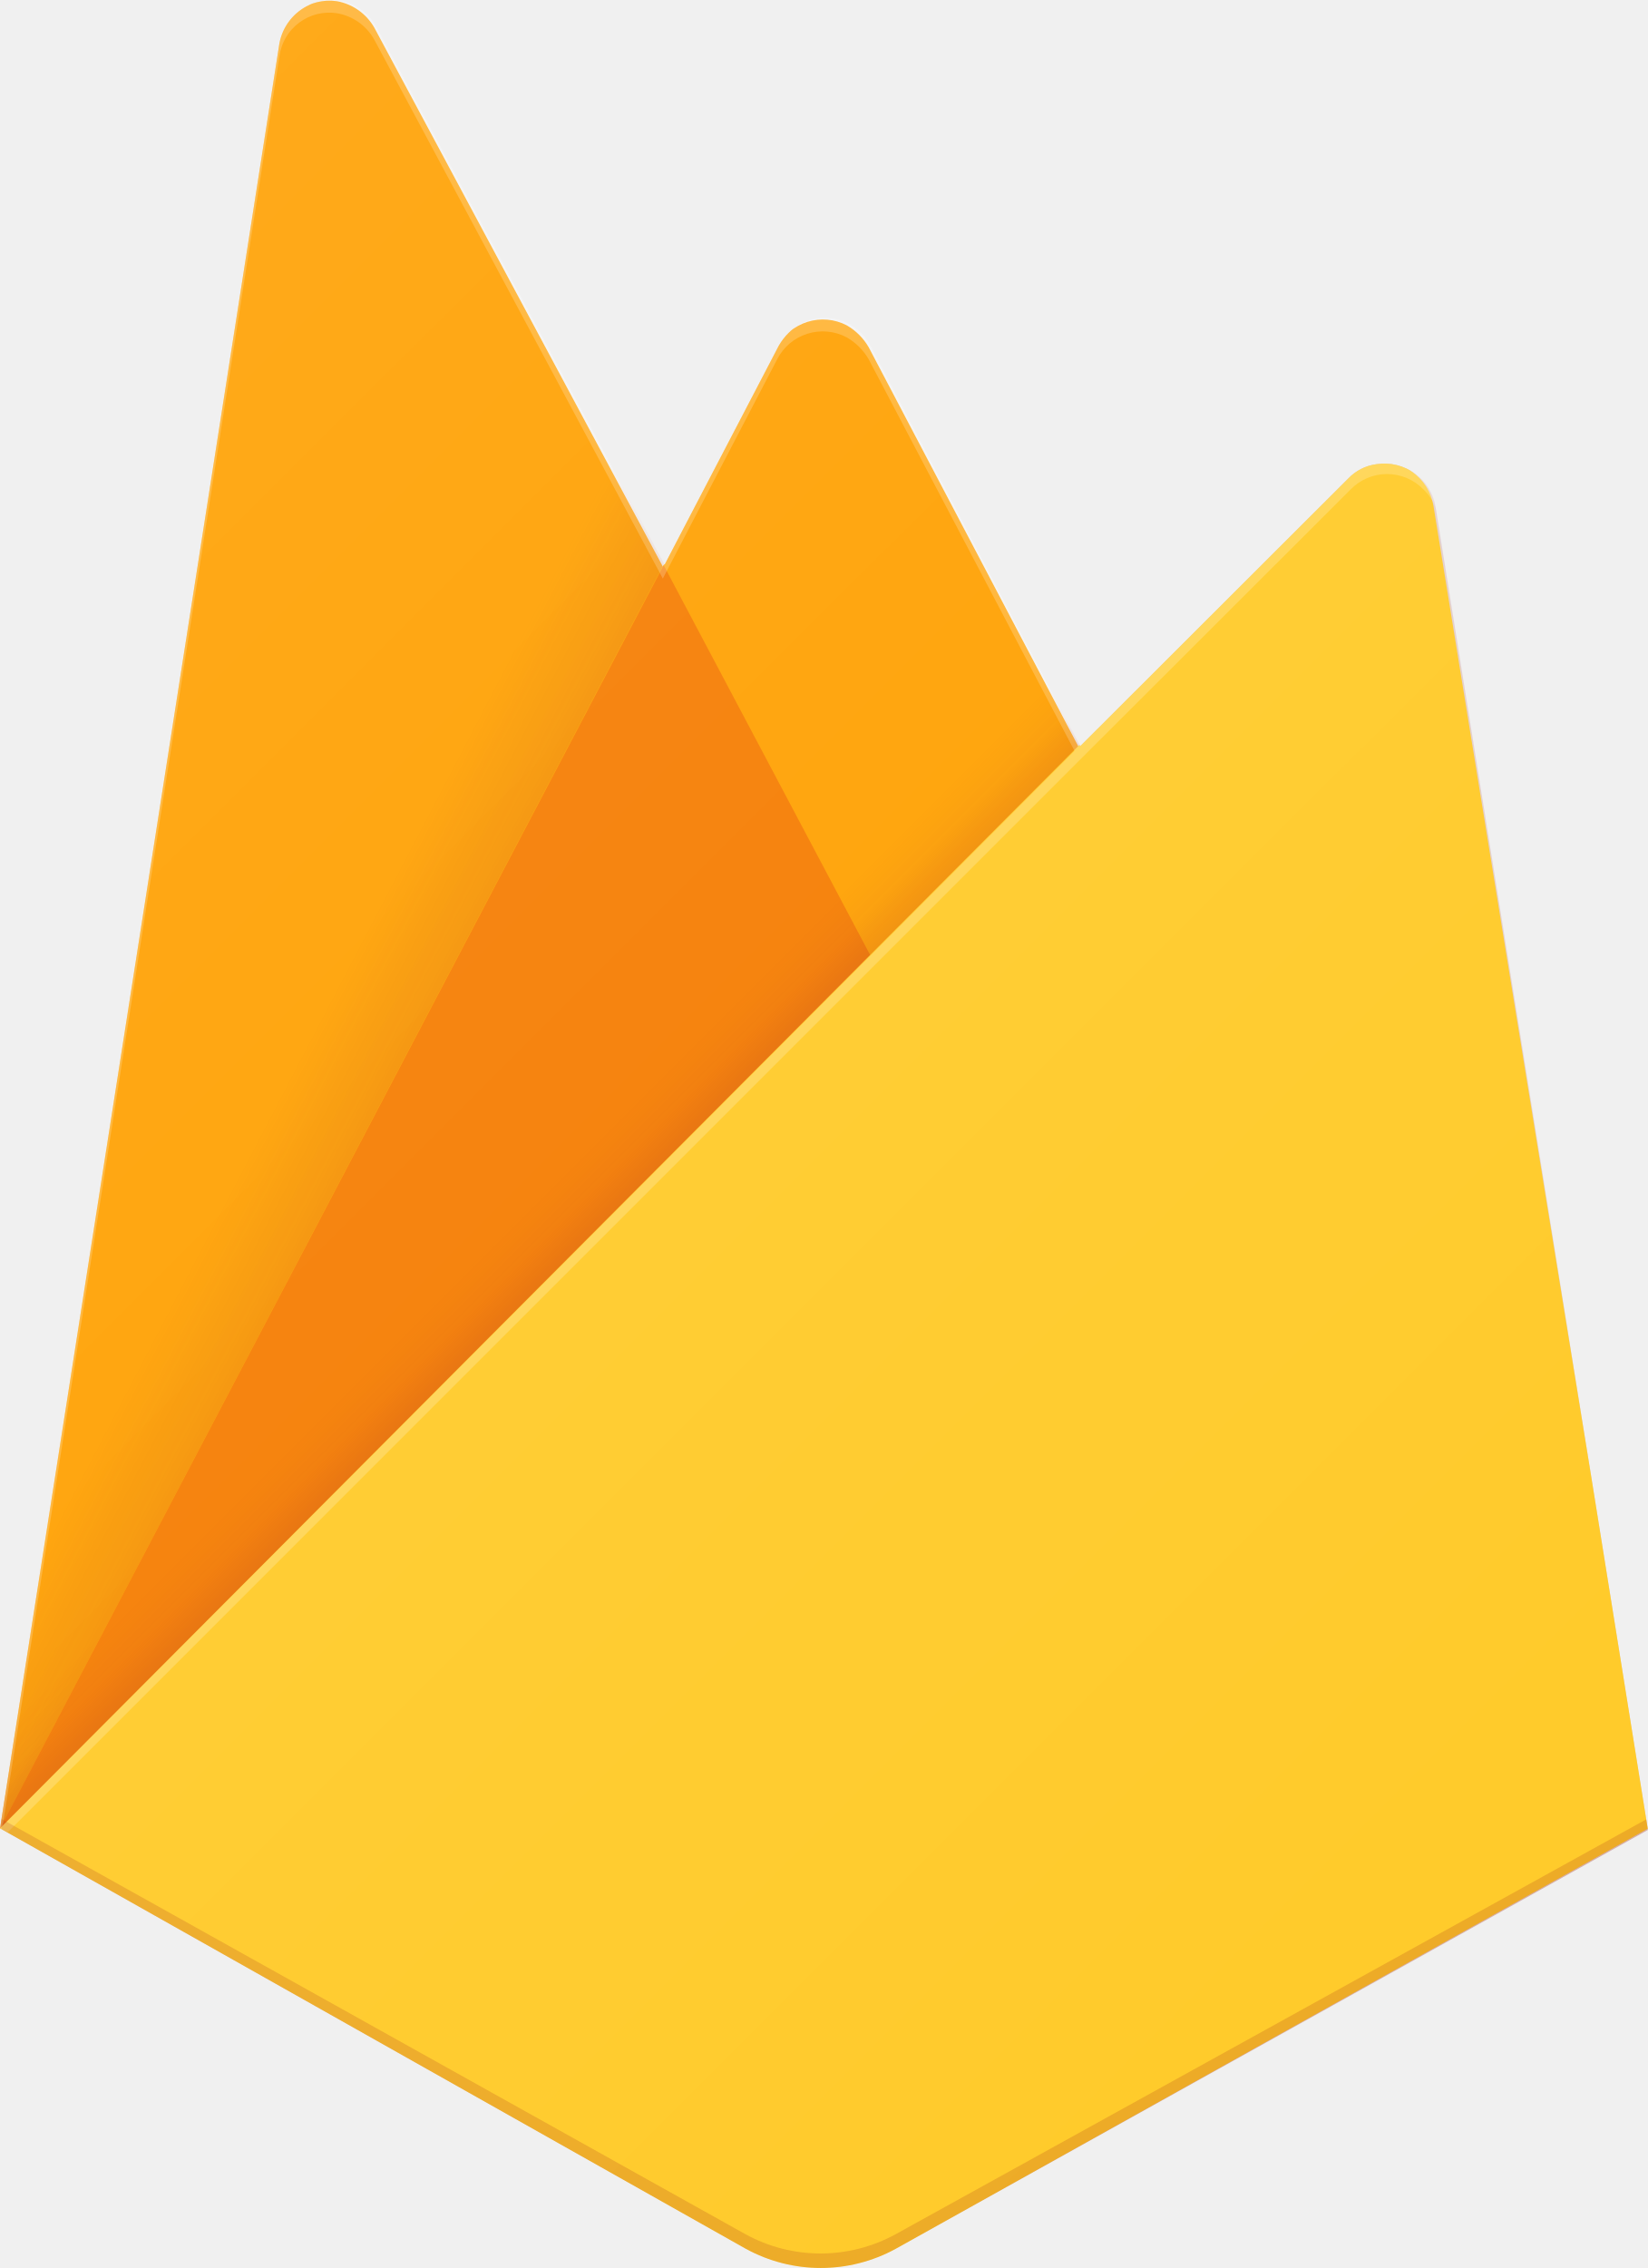
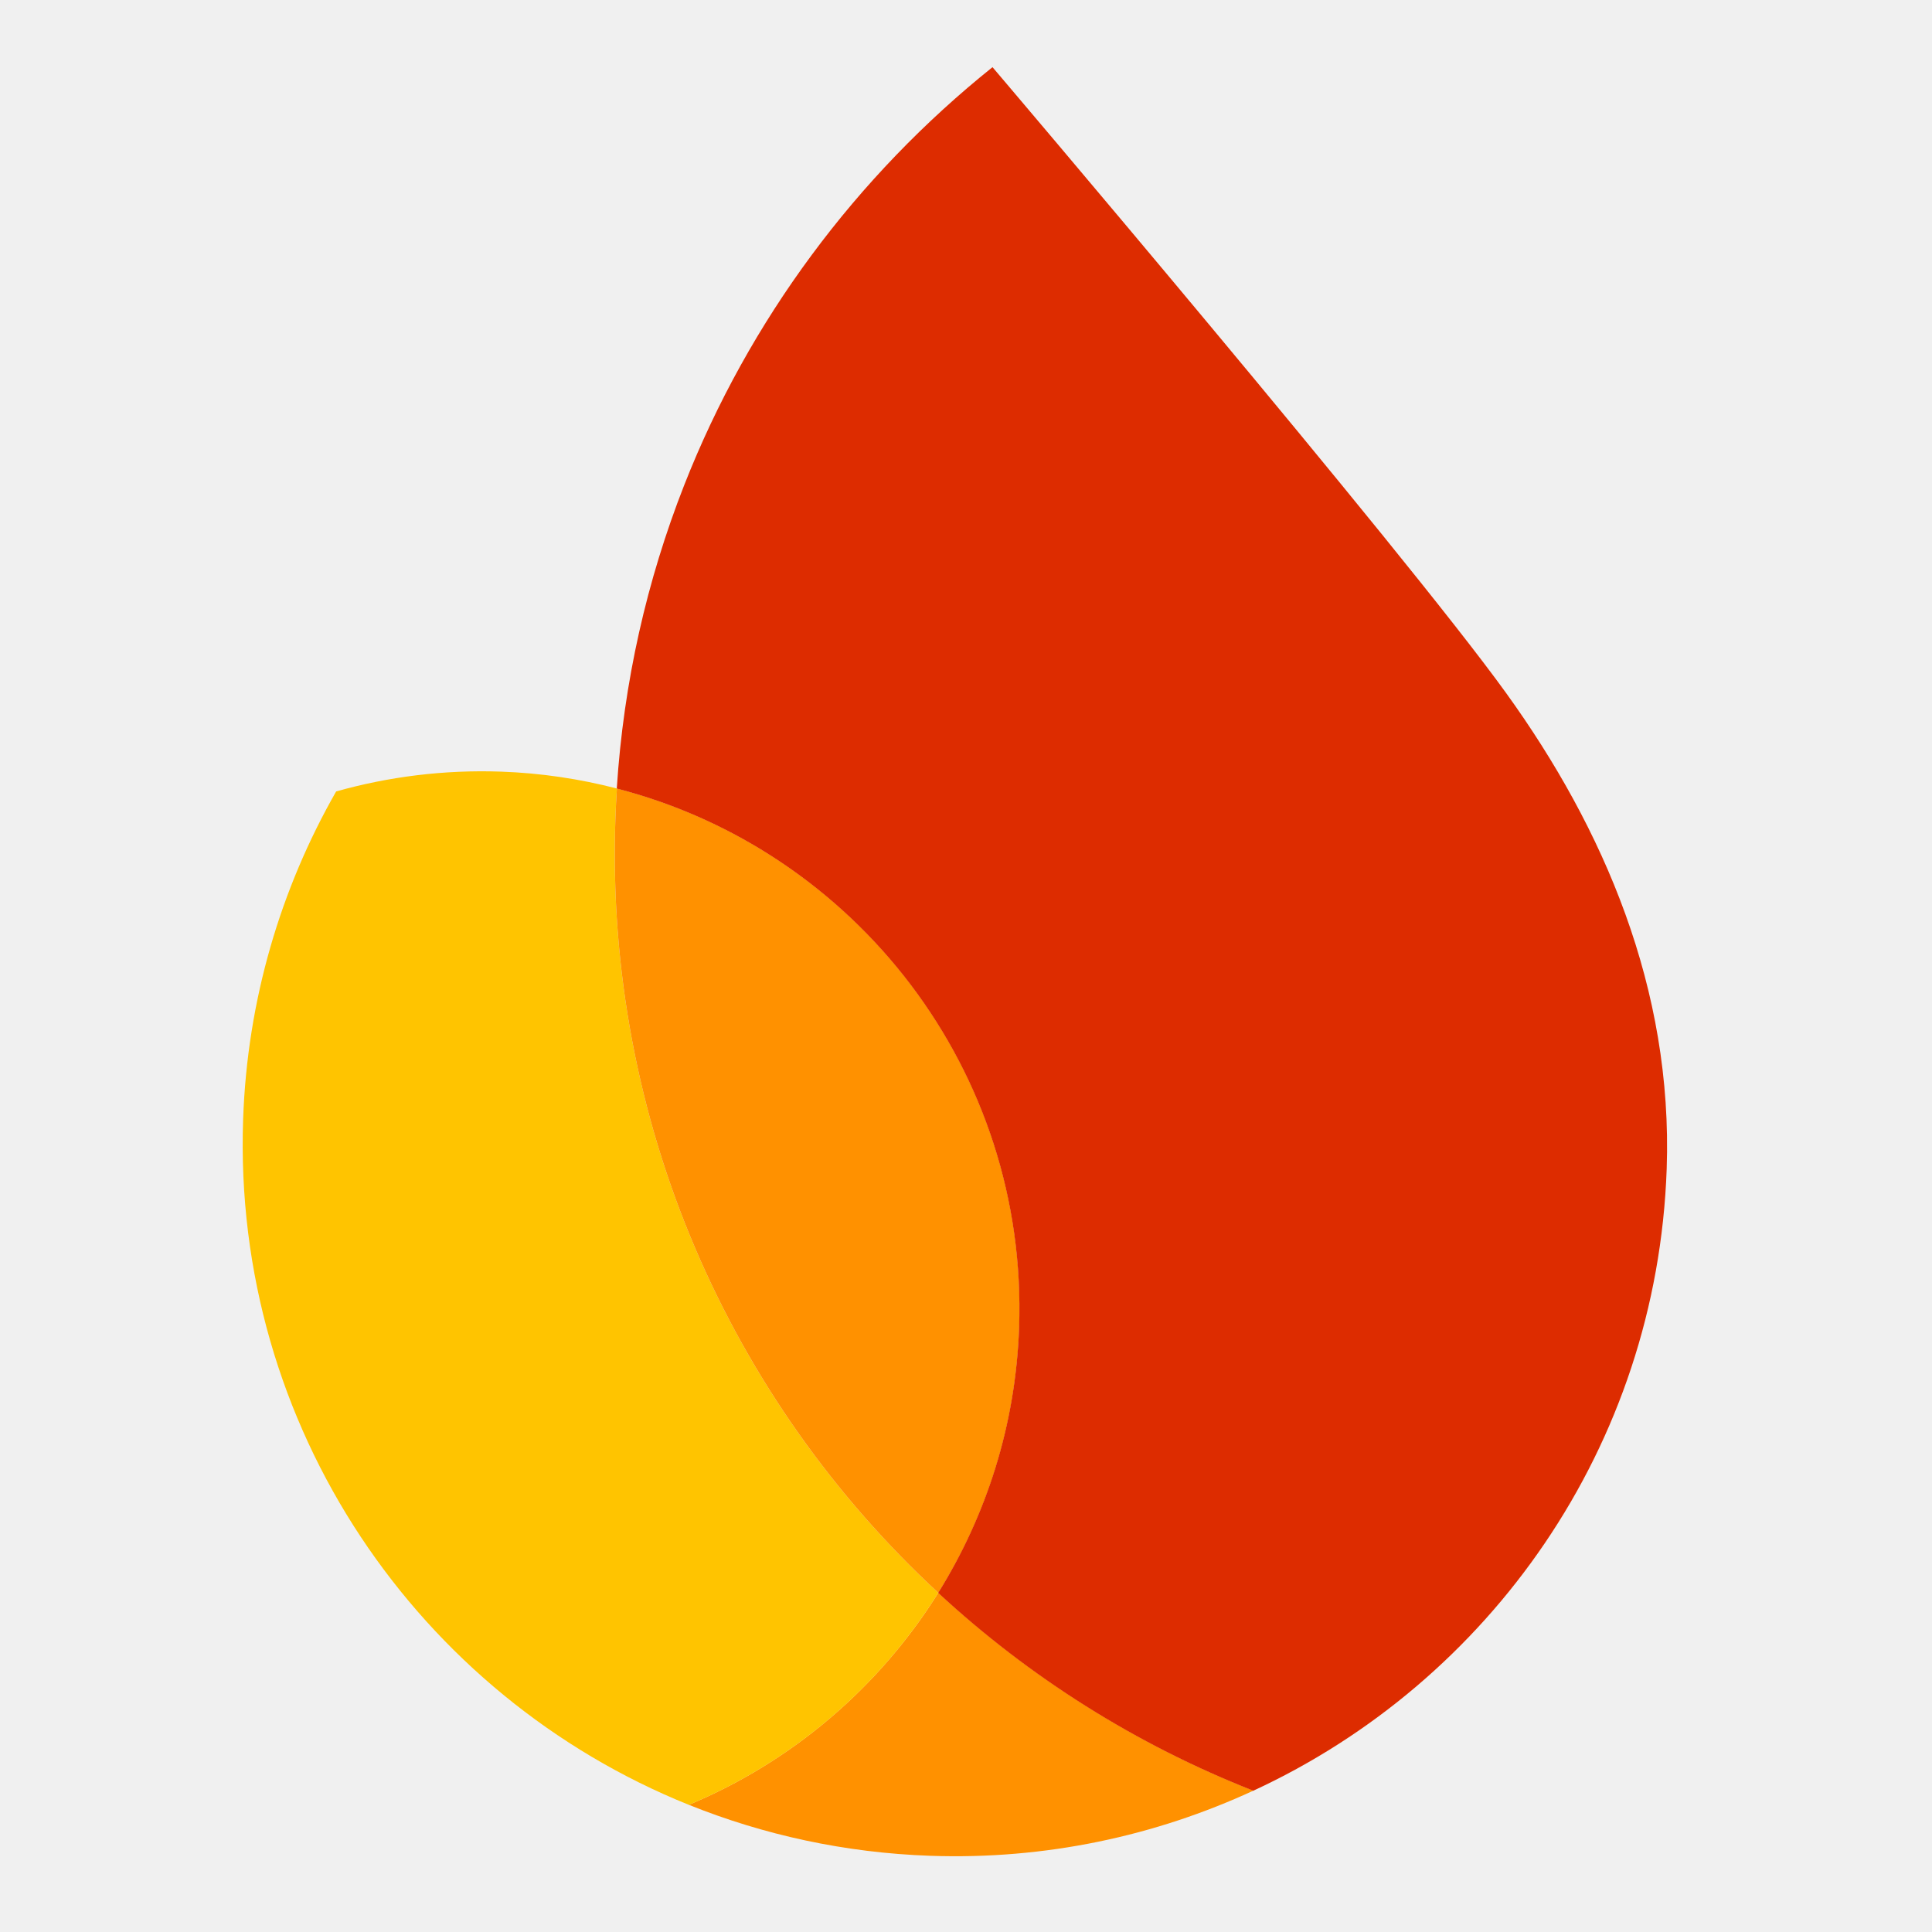
- <svg xmlns="http://www.w3.org/2000/svg" viewBox="0 0 10.144 13.958">
-   <defs>
-     <linearGradient id="b" x1="7.63" y1="-231.98" x2="5.24" y2="-233.23" gradientTransform="translate(0 265.99)" gradientUnits="userSpaceOnUse">
-       <stop offset="0" stop-color="#a52714" />
-       <stop offset=".4" stop-color="#a52714" stop-opacity=".5" />
-       <stop offset=".8" stop-color="#a52714" stop-opacity="0" />
-     </linearGradient>
-     <linearGradient id="c" x1="17.81" y1="-235.47" x2="16.74" y2="-236.54" gradientTransform="translate(0 265.99)" gradientUnits="userSpaceOnUse">
-       <stop offset="0" stop-color="#a52714" stop-opacity=".8" />
-       <stop offset=".5" stop-color="#a52714" stop-opacity=".21" />
-       <stop offset="1" stop-color="#a52714" stop-opacity="0" />
-     </linearGradient>
-     <linearGradient id="d" x1="-620.54" y1="-1271.77" x2="-605.55" y2="-1286.77" gradientTransform="matrix(2.67 0 0 -2.67 1655.98 -3380.66)" gradientUnits="userSpaceOnUse">
-       <stop offset="0" stop-color="#fff" stop-opacity=".1" />
-       <stop offset="1" stop-color="#fff" stop-opacity="0" />
-     </linearGradient>
-     <clipPath id="a">
-       <path d="M33.56 17.49a1.21 1.21 0 0 0-1.38-1 1.1 1.1 0 0 0-.65.33l-6.24 6.23-4.88-9.32a1.2 1.2 0 0 0-1.62-.51 1.39 1.39 0 0 0-.51.51l-2.66 5.1L8.91 6.31a1.19 1.19 0 0 0-1.62-.47 1.23 1.23 0 0 0-.63.86L.16 48.22 17.51 58A3.63 3.63 0 0 0 21 58l17.5-9.74z" style="fill:none" />
-     </clipPath>
-   </defs>
-   <g clip-path="url(#a)" transform="matrix(.26458 0 0 .26458 -.042 -1.506)">
-     <path d="M.16 48.22 6.66 6.7A1.18 1.18 0 0 1 8 5.72a1.26 1.26 0 0 1 .87.62l6.71 12.53 2.66-5.1a1.2 1.2 0 0 1 1.62-.51 1.39 1.39 0 0 1 .51.51l18.1 34.45z" style="fill:#ffa000" />
-     <path d="M22.33 6-9.43 3.29v57.52L.16 48.22Z" style="opacity:.12;isolation:isolate;fill:url(#b)" />
-     <path d="m22.6 32.05-7-13.21L.16 48.22Z" style="fill:#f57c00" />
-     <path d="M-9.43 3.29h57.52v57.52H-9.43Z" style="opacity:.2;isolation:isolate;fill:url(#c)" />
-     <path d="m38.51 48.22-5-30.76a1.21 1.21 0 0 0-1.38-1 1.13 1.13 0 0 0-.65.33L.16 48.22 17.51 58A3.63 3.63 0 0 0 21 58Z" style="fill:#ffca28" />
-     <path d="M33.56 17.49a1.21 1.21 0 0 0-1.38-1 1.1 1.1 0 0 0-.65.33l-6.24 6.23-4.88-9.32a1.2 1.2 0 0 0-1.62-.51 1.39 1.39 0 0 0-.51.51l-2.66 5.1L8.91 6.31a1.19 1.19 0 0 0-1.62-.47 1.23 1.23 0 0 0-.63.86L.16 48.22l.18.09 25-25 6.24-6.23a1.18 1.18 0 0 1 1.7 0 1.07 1.07 0 0 1 .33.66l4.92 30.46h.06zM.22 48.16 6.66 7A1.17 1.17 0 0 1 8 6a1.23 1.23 0 0 1 .87.62l6.71 12.53 2.66-5.1a1.19 1.19 0 0 1 1.62-.51 1.39 1.39 0 0 1 .51.51l4.79 9.11z" style="fill:#fff;fill-opacity:.2" />
-     <path d="M21 57.66a3.63 3.63 0 0 1-3.5 0L.19 48v.27L17.51 58A3.63 3.63 0 0 0 21 58l17.5-9.74v-.27z" style="opacity:.2;isolation:isolate;fill:#a52714" />
-     <path d="M33.56 17.49a1.21 1.21 0 0 0-1.38-1 1.1 1.1 0 0 0-.65.33l-6.24 6.23-4.88-9.32a1.2 1.2 0 0 0-1.62-.51 1.39 1.39 0 0 0-.51.51l-2.66 5.1L8.91 6.31a1.19 1.19 0 0 0-1.62-.47 1.23 1.23 0 0 0-.63.86L.16 48.22 17.51 58A3.63 3.63 0 0 0 21 58l17.5-9.74z" style="fill:url(#d)" />
-   </g>
+ <svg xmlns="http://www.w3.org/2000/svg" width="600" height="600" viewBox="0 0 600 600" fill="none">
+   <path d="M213.918 560.499C237.166 569.856 262.387 575.408 288.87 576.333C324.71 577.585 358.792 570.175 389.261 556.099C352.724 541.744 319.634 520.751 291.392 494.651C273.086 523.961 246.01 547.113 213.918 560.499Z" fill="#FF9100" />
+   <path d="M291.389 494.66C226.923 435.038 187.815 348.743 191.12 254.092C191.228 251.019 191.39 247.947 191.58 244.876C180.034 241.89 167.98 240.068 155.576 239.635C137.821 239.015 120.626 241.217 104.393 245.788C87.184 275.933 76.799 310.521 75.505 347.569C72.166 443.18 130.027 526.723 213.914 560.508C246.007 547.121 273.082 523.998 291.389 494.66Z" fill="#FFC400" />
+   <path d="M291.39 494.657C306.378 470.671 315.465 442.551 316.523 412.254C319.306 332.559 265.731 264.003 191.581 244.873C191.391 247.944 191.229 251.016 191.121 254.089C187.816 348.74 226.924 435.035 291.39 494.657Z" fill="#FF9100" />
+   <path d="M308.231 20.858C266 54.691 232.652 99.302 212.475 150.693C200.924 180.129 193.665 211.748 191.546 244.893C265.696 264.023 319.272 332.579 316.489 412.273C315.431 442.57 306.317 470.663 291.355 494.677C319.595 520.804 352.686 541.77 389.223 556.124C462.56 522.224 514.593 449.278 517.606 362.997C519.558 307.096 498.08 257.273 467.731 215.219C435.68 170.742 308.231 20.858 308.231 20.858Z" fill="#DD2C00" />
</svg>
